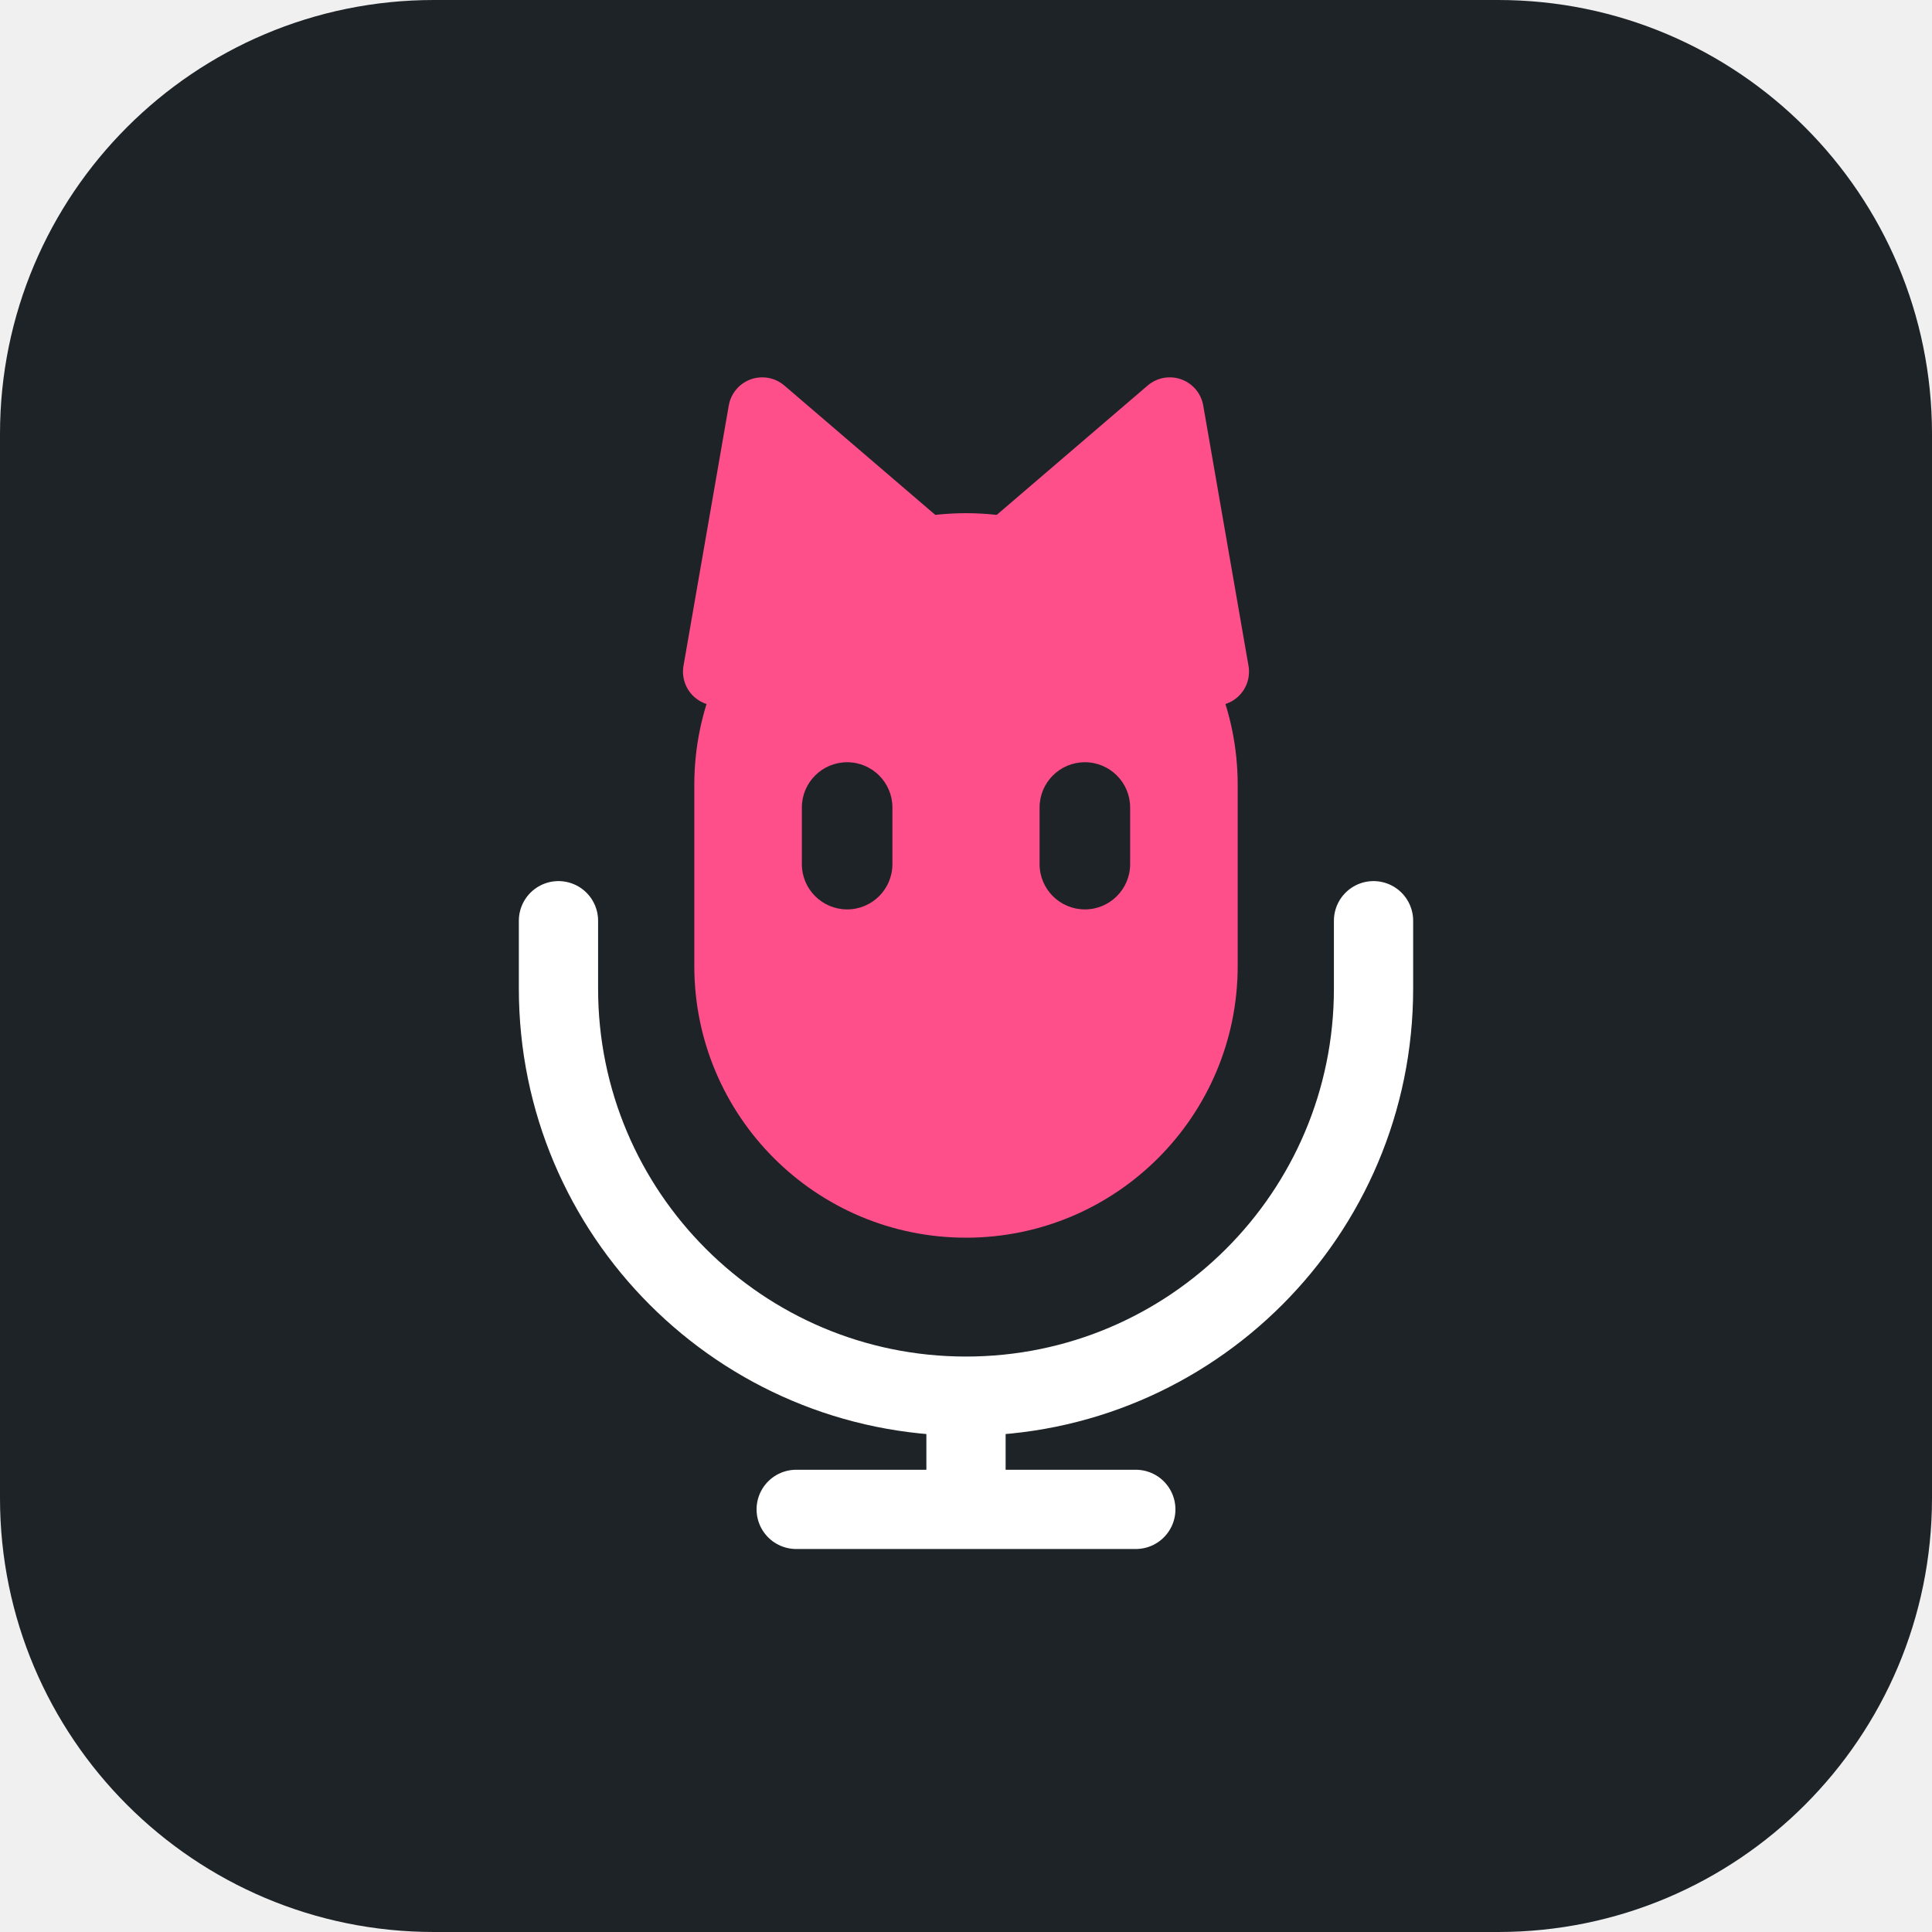
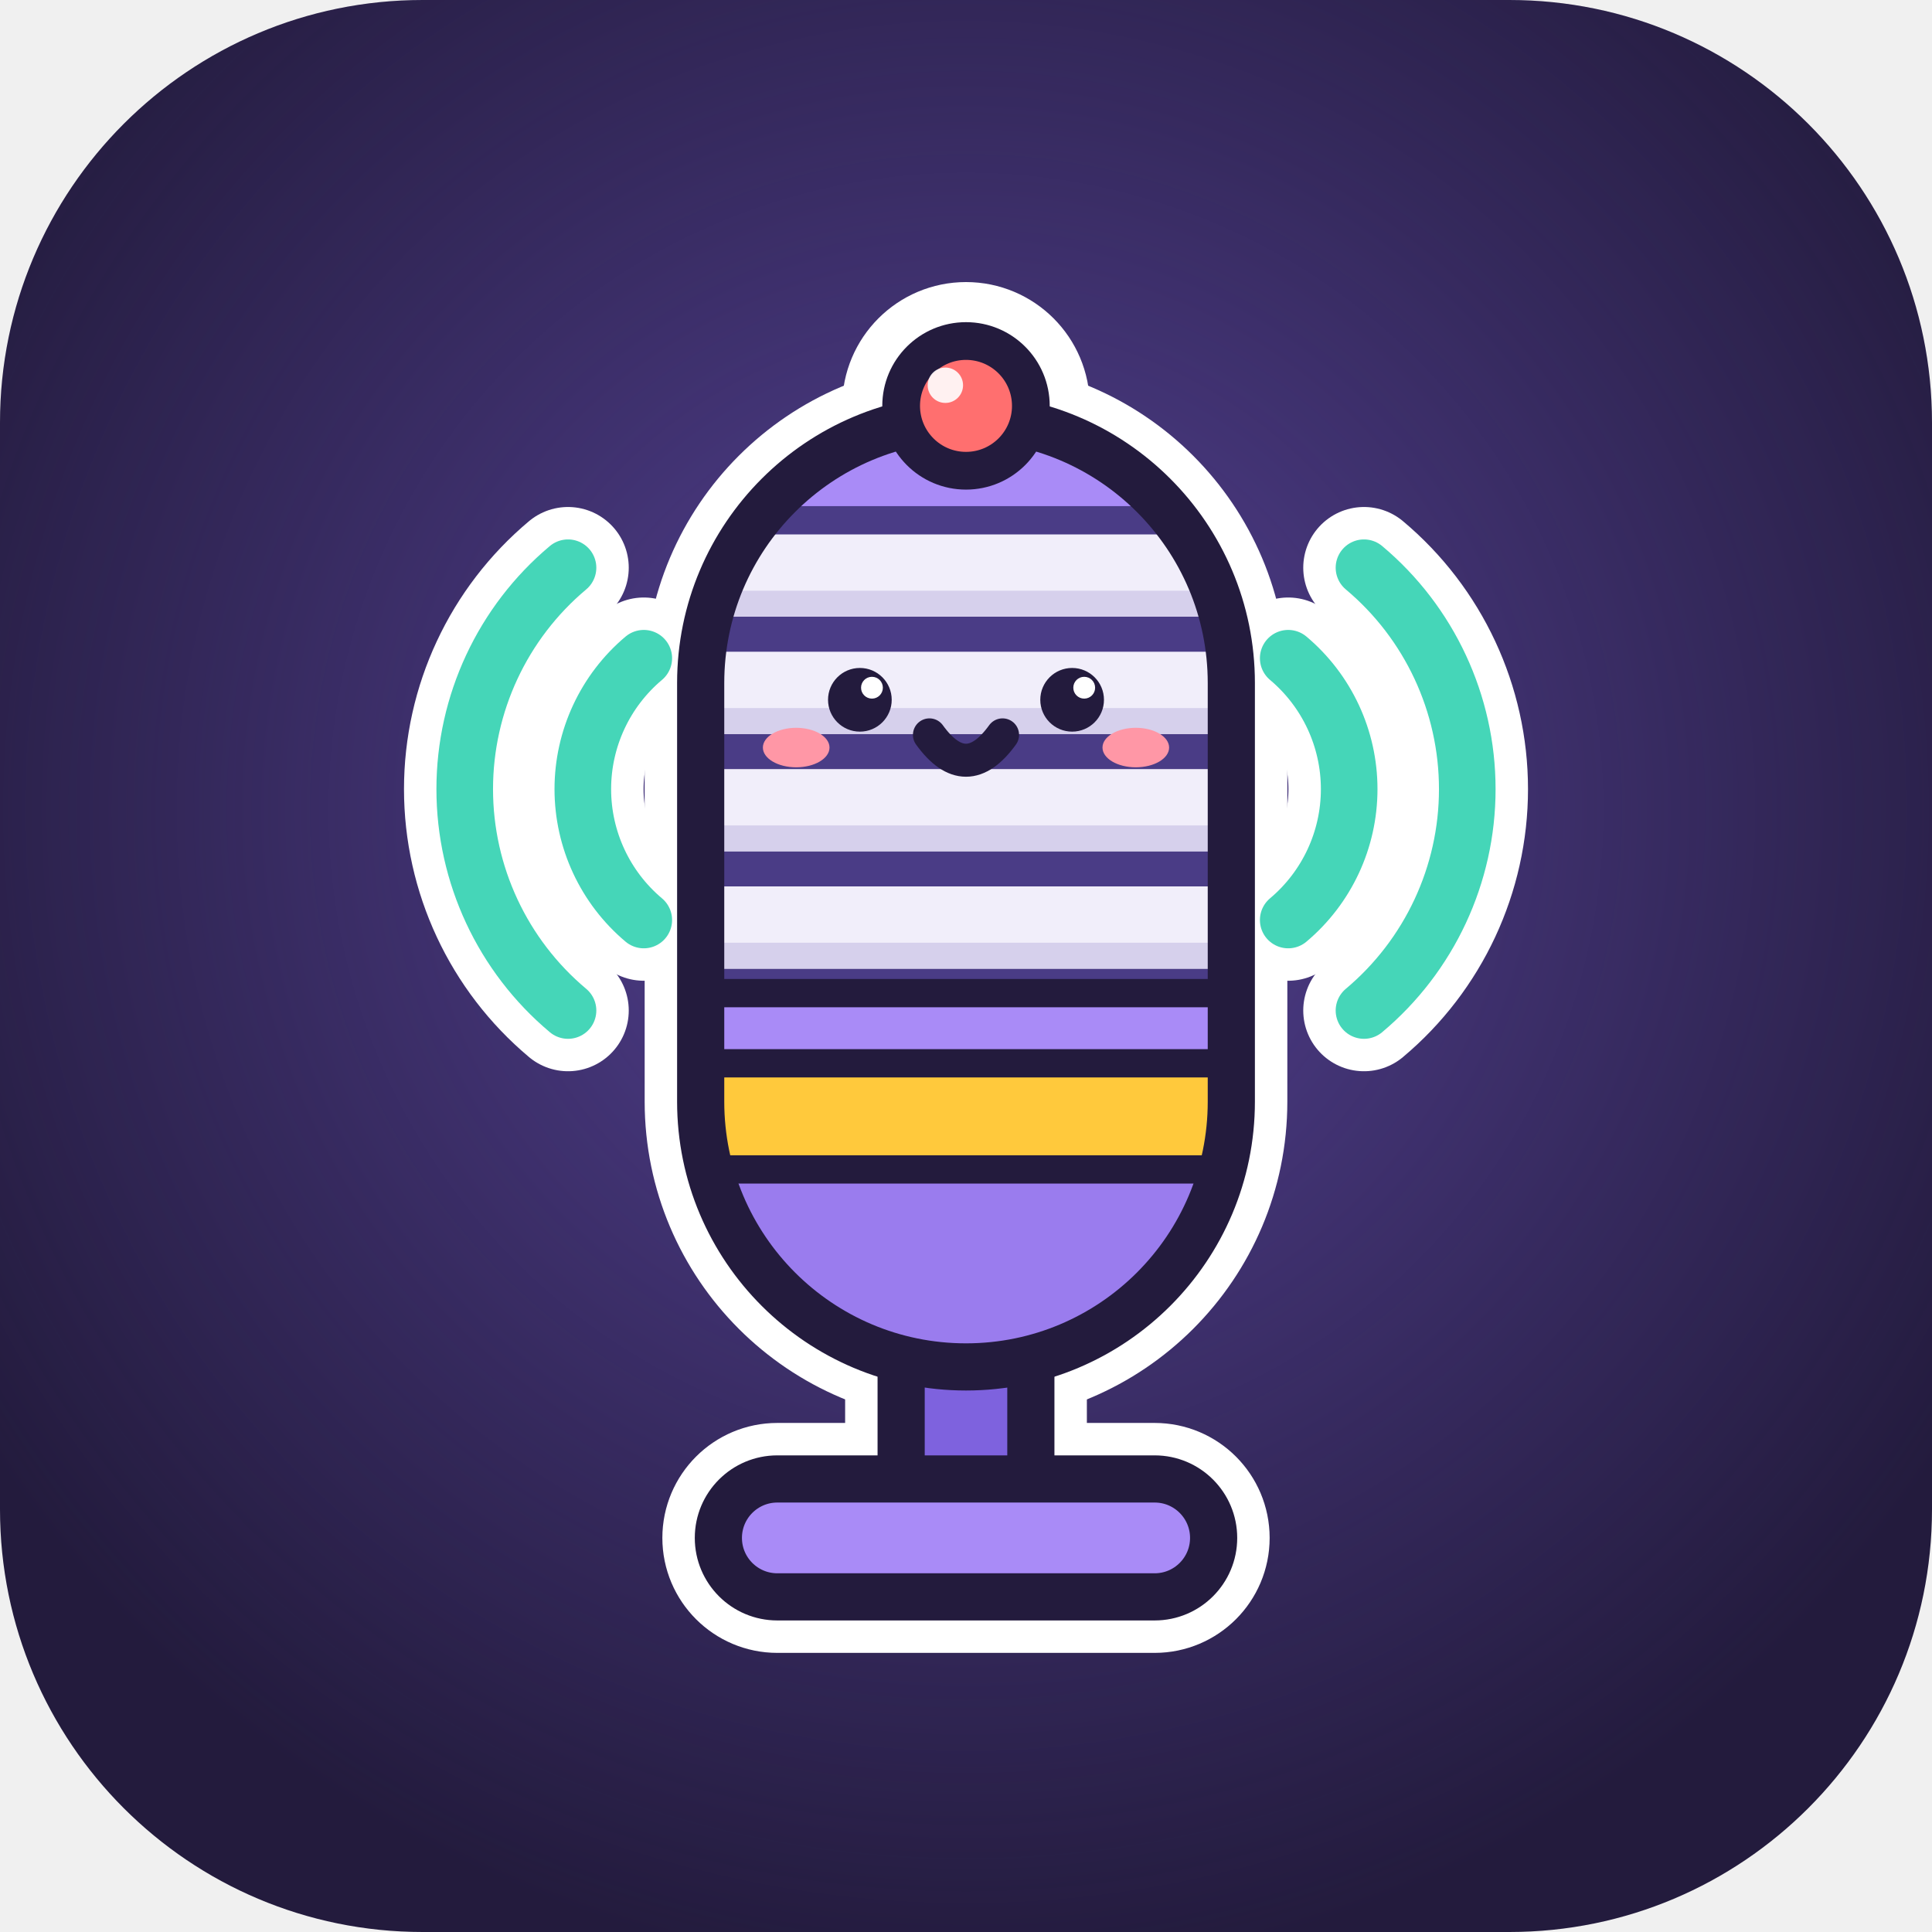
- <svg xmlns="http://www.w3.org/2000/svg" width="1024" height="1024" viewBox="0 0 1024.00 1024.00">
-   <rect width="1024" height="1024" rx="230" fill="#1E2327" />
-   <g transform="translate(152.00 152.00) scale(6)">
-     <g transform="translate(0 2)">
-       <path d="M38 32 L42 9 L56 21 Z M82 32 L78 9 L64 21 Z" fill="#FF4F8B" stroke="#FF4F8B" stroke-width="6" stroke-linejoin="round" />
-       <rect x="36" y="18" width="48" height="64" rx="24" fill="#FF4F8B" />
-       <rect x="45.5" y="40" width="8" height="13" rx="4" fill="#1E2327" />
-       <rect x="66.5" y="40" width="8" height="13" rx="4" fill="#1E2327" />
-       <path d="M24 54 V60 A36 36 0 0 0 96 60 V54 M60 96 V106 M45 106 H75" stroke="#FFFFFF" stroke-width="7" stroke-linecap="round" fill="none" />
+ <svg xmlns="http://www.w3.org/2000/svg" viewBox="0 0 1024 1024" role="img" aria-label="debutkit">
+   <defs>
+     <radialGradient id="glow" cx="0.5" cy="0.42" r="0.6">
+       <stop offset="0" stop-color="#7E62DE" stop-opacity="0.55" />
+       <stop offset="1" stop-color="#7E62DE" stop-opacity="0" />
+     </radialGradient>
+   </defs>
+   <rect width="1024" height="1024" rx="224" fill="#231B3D" />
+   <rect width="1024" height="1024" rx="224" fill="url(#glow)" />
+   <svg x="112" y="112" width="800" height="800" viewBox="0 0 512 512">
+     <defs>
+       <clipPath id="icon-body">
+         <path d="M166 160.0 A90.0 90.0 0 0 1 346 160.0 L346 302.0 A90.0 90.0 0 0 1 166 302.0 Z" />
+       </clipPath>
+     </defs>
+     <path d="M146.7 151.6 A58 58 0 0 0 146.7 240.4" fill="none" stroke="#FFFFFF" stroke-width="41.2" stroke-linecap="round" />
+     <path d="M121.0 120.9 A98 98 0 0 0 121.0 271.1" fill="none" stroke="#FFFFFF" stroke-width="41.2" stroke-linecap="round" />
+     <path d="M365.3 151.6 A58 58 0 0 1 365.3 240.4" fill="none" stroke="#FFFFFF" stroke-width="41.2" stroke-linecap="round" />
+     <path d="M391.0 120.9 A98 98 0 0 1 391.0 271.1" fill="none" stroke="#FFFFFF" stroke-width="41.2" stroke-linecap="round" />
+     <rect x="234" y="384" width="44" height="52" rx="10" fill="#FFFFFF" stroke="#FFFFFF" stroke-width="38" />
+     <rect x="172" y="430" width="168" height="40" rx="20" fill="#FFFFFF" stroke="#FFFFFF" stroke-width="38" />
+     <circle cx="256" cy="66" r="24" fill="#FFFFFF" stroke="#FFFFFF" stroke-width="36" />
+     <path d="M166 160.0 A90.0 90.0 0 0 1 346 160.0 L346 302.0 A90.0 90.0 0 0 1 166 302.0 Z" fill="#FFFFFF" stroke="#FFFFFF" stroke-width="38" stroke-linejoin="round" />
+     <path d="M146.7 151.6 A58 58 0 0 0 146.7 240.4" fill="none" stroke="#45D6B8" stroke-width="19.2" stroke-linecap="round" />
+     <path d="M121.0 120.9 A98 98 0 0 0 121.0 271.1" fill="none" stroke="#45D6B8" stroke-width="19.2" stroke-linecap="round" />
+     <path d="M365.3 151.6 A58 58 0 0 1 365.3 240.4" fill="none" stroke="#45D6B8" stroke-width="19.2" stroke-linecap="round" />
+     <path d="M391.0 120.9 A98 98 0 0 1 391.0 271.1" fill="none" stroke="#45D6B8" stroke-width="19.2" stroke-linecap="round" />
+     <rect x="234" y="384" width="44" height="52" rx="10" fill="#7E62DE" stroke="#231B3D" stroke-width="16" />
+     <rect x="172" y="430" width="168" height="40" rx="20" fill="#A98BF7" stroke="#231B3D" stroke-width="16" />
+     <path d="M166 160.0 A90.0 90.0 0 0 1 346 160.0 L346 302.0 A90.0 90.0 0 0 1 166 302.0 Z" fill="#A98BF7" />
+     <g clip-path="url(#icon-body)">
+       <rect x="162" y="311.0" width="188" height="90.0" fill="#7E62DE" opacity="0.35" />
+       <rect x="162" y="100.0" width="188" height="163.2" fill="#4A3C86" />
+       <rect x="162" y="109.6" width="188" height="27.9" fill="#F1EEFA" />
+       <rect x="162" y="128.7" width="188" height="8.8" fill="#D6D0EC" />
+       <rect x="162" y="149.4" width="188" height="27.9" fill="#F1EEFA" />
+       <rect x="162" y="168.5" width="188" height="8.8" fill="#D6D0EC" />
+       <rect x="162" y="189.2" width="188" height="27.9" fill="#F1EEFA" />
+       <rect x="162" y="208.3" width="188" height="8.8" fill="#D6D0EC" />
+       <rect x="162" y="229.0" width="188" height="27.9" fill="#F1EEFA" />
+       <rect x="162" y="248.1" width="188" height="8.8" fill="#D6D0EC" />
+       <rect x="162" y="289.0" width="188" height="36.1" fill="#FFC93C" />
+       <line x1="162" y1="289.0" x2="350" y2="289.0" stroke="#231B3D" stroke-width="9.6" />
+       <line x1="162" y1="325.0" x2="350" y2="325.0" stroke="#231B3D" stroke-width="9.6" />
+       <line x1="162" y1="265.2" x2="350" y2="265.2" stroke="#231B3D" stroke-width="9.6" />
    </g>
-   </g>
+     <circle cx="220.0" cy="165.7" r="10.8" fill="#231B3D" />
+     <circle cx="224.1" cy="161.6" r="3.7" fill="#FFFFFF" />
+     <ellipse cx="198.4" cy="181.9" rx="11.3" ry="6.7" fill="#FF97A6" />
+     <circle cx="292.0" cy="165.7" r="10.8" fill="#231B3D" />
+     <circle cx="296.1" cy="161.6" r="3.7" fill="#FFFFFF" />
+     <ellipse cx="313.6" cy="181.9" rx="11.3" ry="6.7" fill="#FF97A6" />
+     <path d="M243.6 177.6 Q256 194.8 268.4 177.6" fill="none" stroke="#231B3D" stroke-width="11.2" stroke-linecap="round" />
+     <path d="M166 160.0 A90.0 90.0 0 0 1 346 160.0 L346 302.0 A90.0 90.0 0 0 1 166 302.0 Z" fill="none" stroke="#231B3D" stroke-width="16" stroke-linejoin="round" />
+     <circle cx="256" cy="66" r="22" fill="#FF6F6F" stroke="#231B3D" stroke-width="12.8" />
+     <circle cx="249" cy="59" r="6" fill="#FFFFFF" opacity="0.9" />
+   </svg>
</svg>
